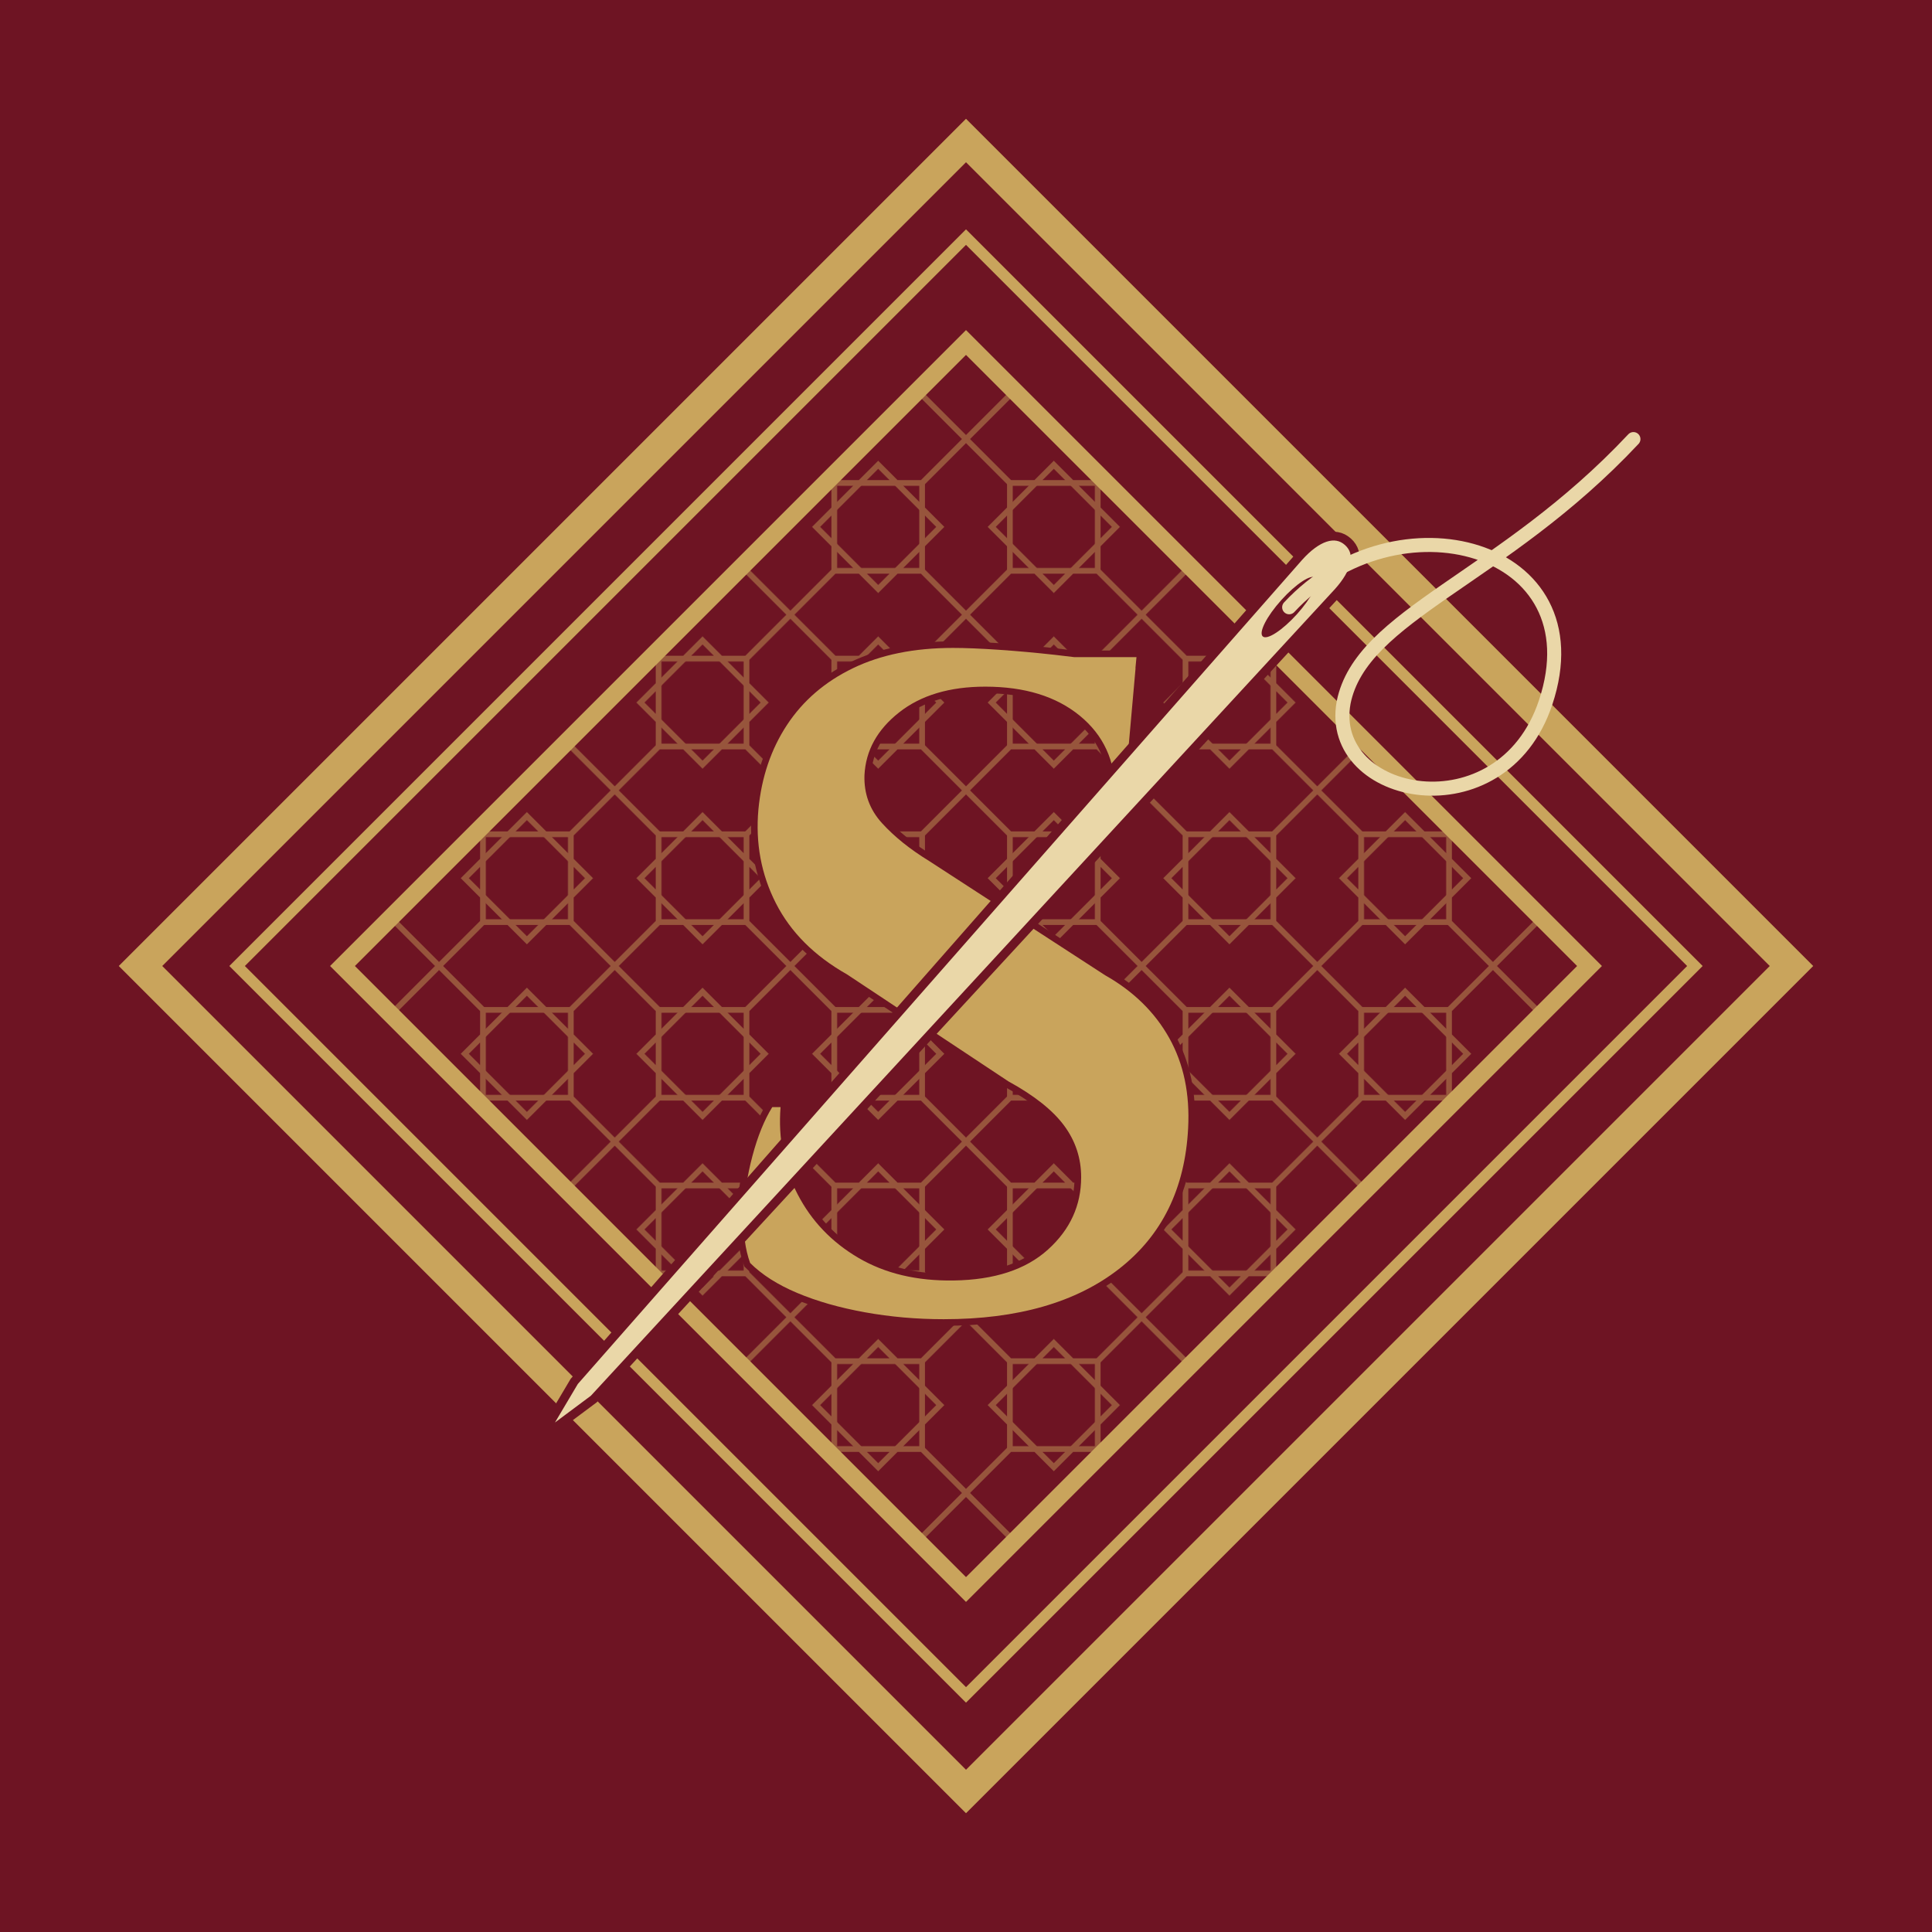
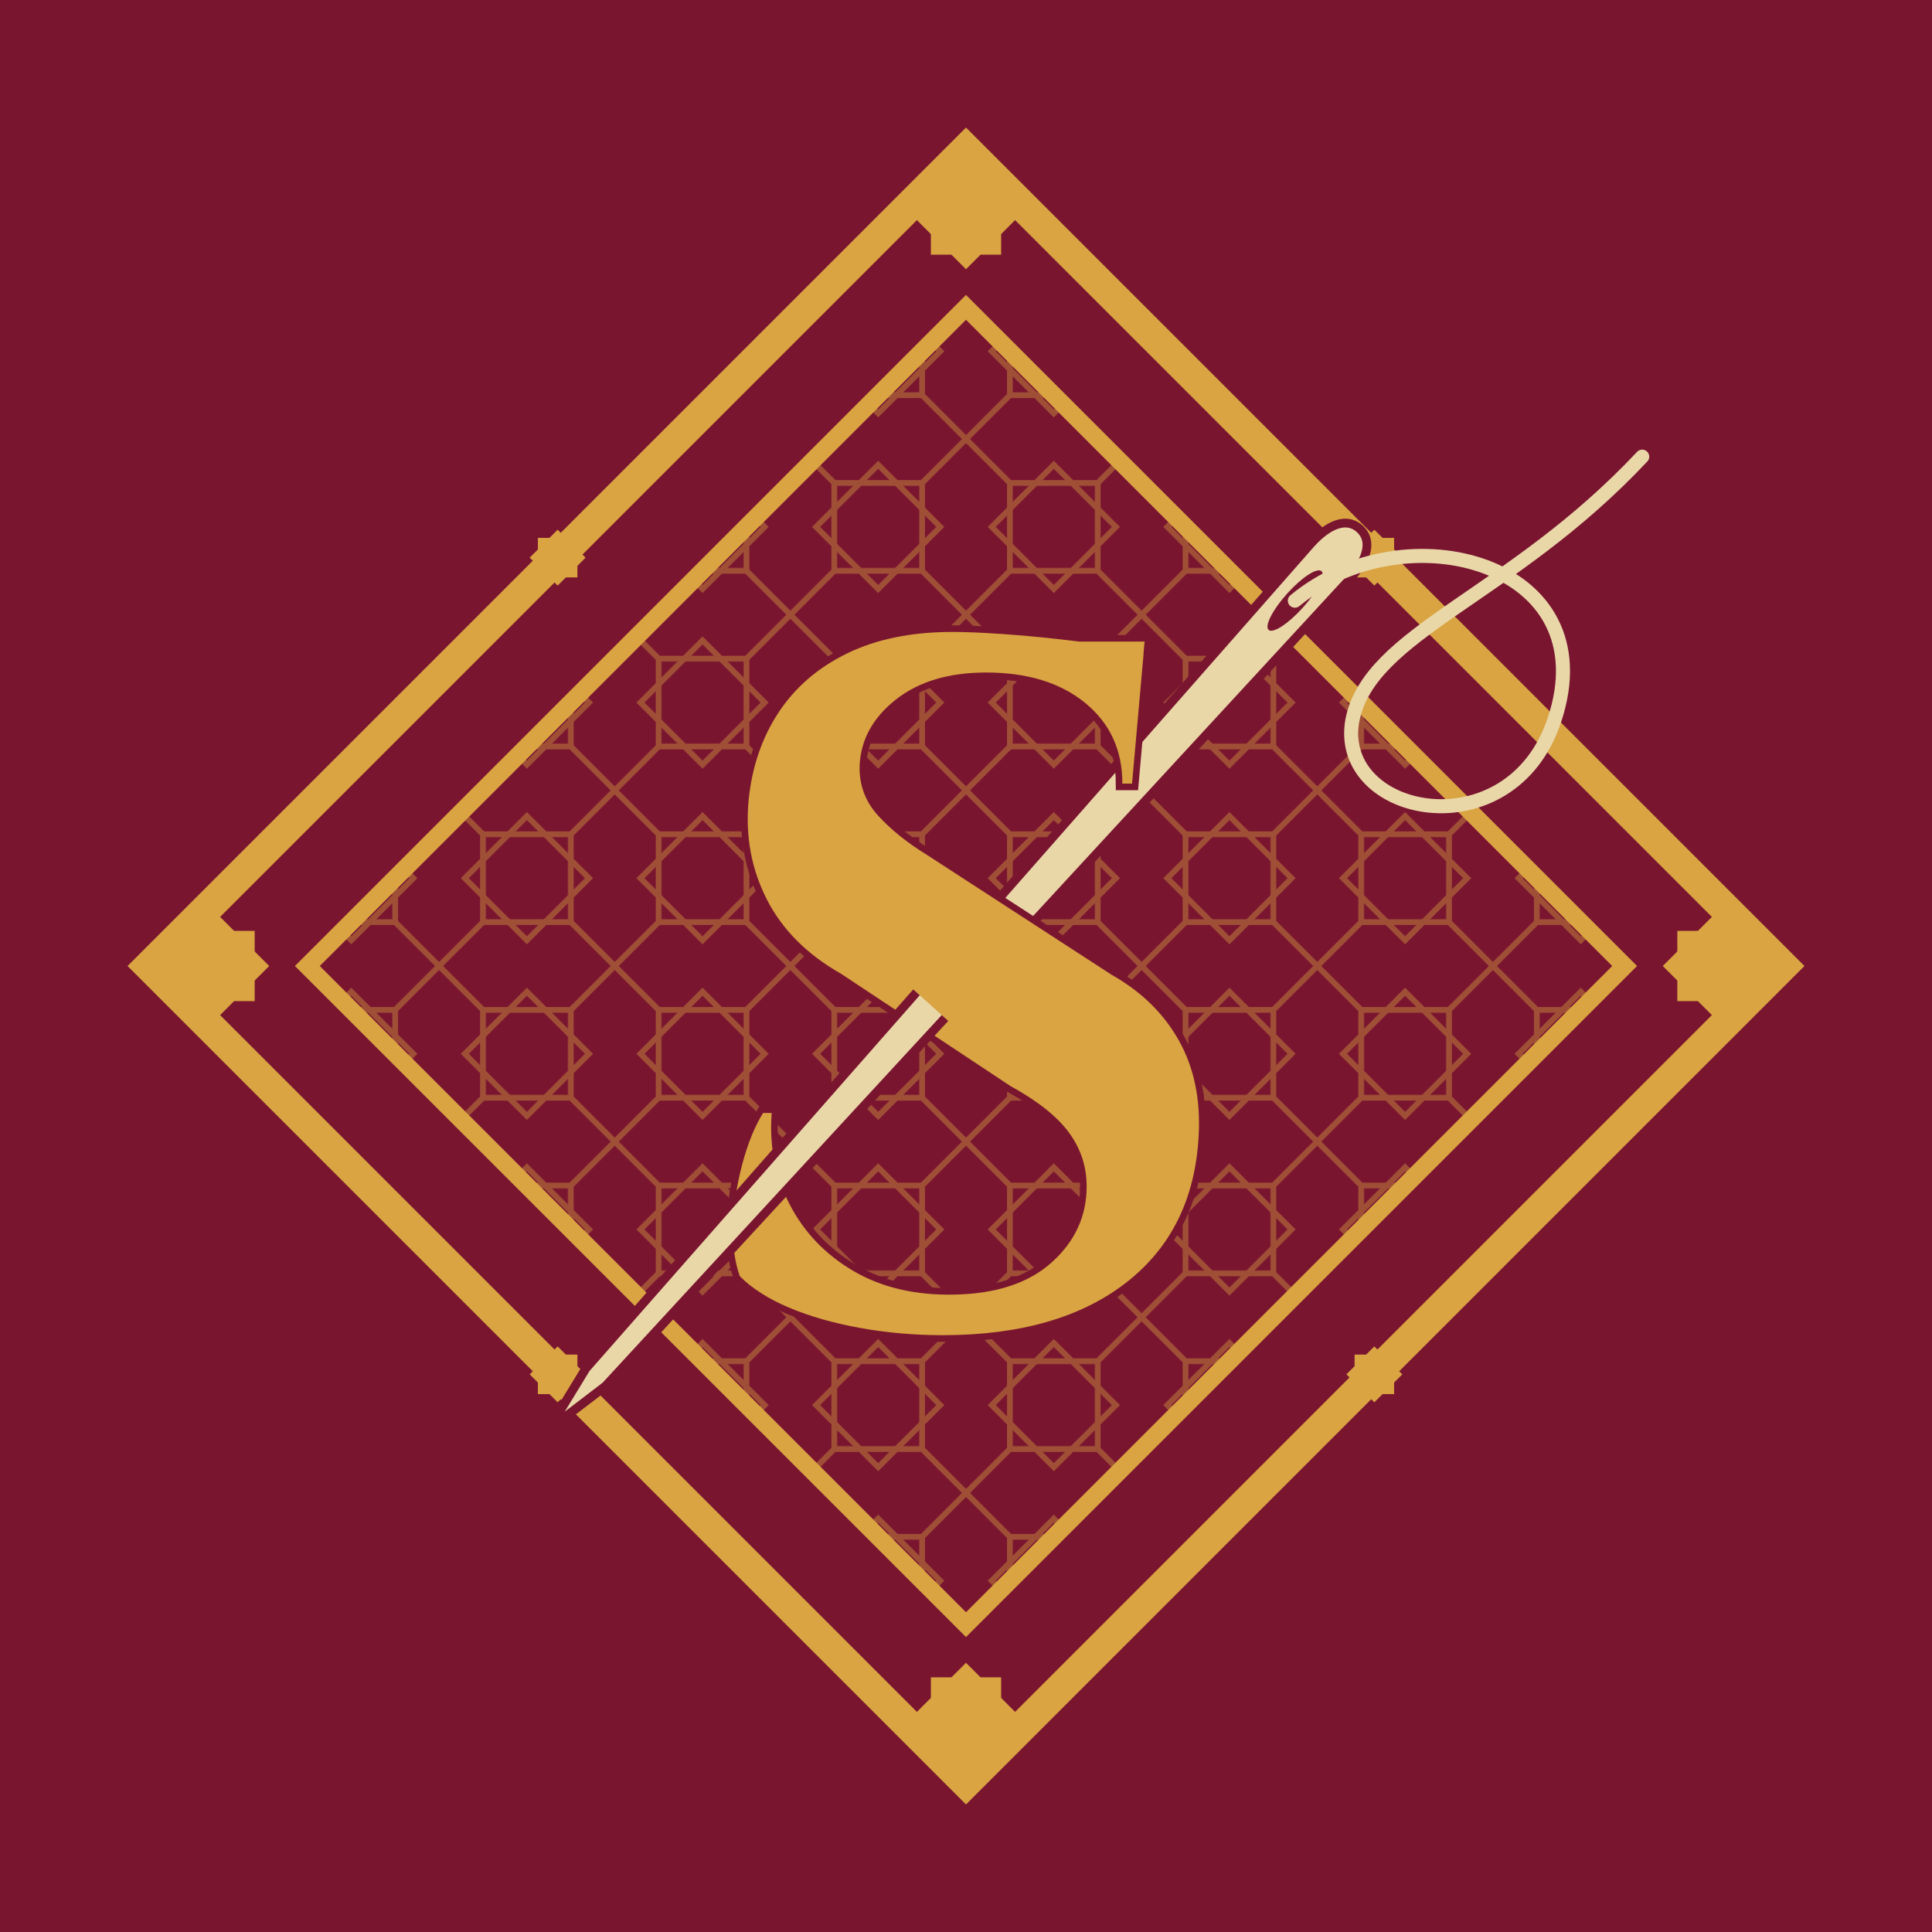
<svg xmlns="http://www.w3.org/2000/svg" viewBox="0 0 440.00 440.00" width="440" height="440">
-   <rect width="100%" height="100%" fill="#6E1423" />
+   <rect width="100%" height="100%" fill="#7A1530" />
  <g transform="translate(20.00,20.00) scale(1)">
    <defs>
      <pattern id="ze3" width="40" height="40" patternUnits="userSpaceOnUse">
-         <g fill="none" stroke="#C9A45C" stroke-width="1.3" opacity=".45">
+         <g fill="none" stroke="#D9A441" stroke-width="1.3" opacity=".4">
          <rect x="10" y="10" width="20" height="20" />
          <rect x="10" y="10" width="20" height="20" transform="rotate(45 20 20)" />
          <path d="M0 0 L10 10 M40 0 L30 10 M0 40 L10 30 M40 40 L30 30" />
        </g>
      </pattern>
      <clipPath id="ce3">
-         <polygon points="200.0,58.0 342.0,200.0 200.0,342.0 58.0,200.0" />
+         <polygon points="200.0,50.0 350.0,200.0 200.0,350.0 50.0,200.0" />
      </clipPath>
    </defs>
-     <polygon points="200.0,58.0 342.0,200.0 200.0,342.0 58.0,200.0" fill="#6E1423" />
+     <polygon points="200.0,50.0 350.0,200.0 200.0,350.0 50.0,200.0" fill="#7A1530" />
    <rect width="400.0" height="400.0" fill="url(#ze3)" clip-path="url(#ce3)" />
-     <polygon points="200.0,12.0 388.0,200.0 200.0,388.0 12.0,200.0" fill="none" stroke="#C9A45C" stroke-width="7" />
-     <polygon points="200.0,34.0 366.0,200.0 200.0,366.0 34.0,200.0" fill="none" stroke="#C9A45C" stroke-width="2.5" />
-     <polygon points="200.0,58.0 342.0,200.0 200.0,342.0 58.0,200.0" fill="none" stroke="#C9A45C" stroke-width="4" />
-     <path fill="#C9A45C" stroke="#6E1423" stroke-width="3" paint-order="stroke" d="M197.036 127.56Q201.236 127.56 207.431 127.98Q213.626 128.4 220.241 129.135Q226.856 129.87 231.791 130.605Q236.726 131.34 238.616 132.18L236.096 160.53H233.996Q233.996 149.61 225.911 142.995Q217.826 136.38 204.386 136.38Q192.206 136.38 184.751 142.26Q177.296 148.14 176.876 156.54Q176.666 162.84 180.866 167.46Q185.066 172.08 191.576 176.07L231.686 202.11Q241.346 207.57 246.281 216.39Q251.216 225.21 250.586 236.97Q249.536 257.55 234.836 268.995Q220.136 280.44 194.936 280.44Q185.696 280.44 176.981 278.865Q168.266 277.29 161.546 274.455Q154.826 271.62 150.836 267.63Q149.156 263.01 149.366 256.5Q149.576 249.99 151.361 243.27Q153.146 236.55 155.876 232.14H157.766Q156.926 242.85 161.651 251.985Q166.376 261.12 175.511 266.475Q184.646 271.83 197.246 271.62Q211.106 271.41 218.666 264.585Q226.226 257.76 226.226 248.1Q226.226 241.59 222.341 236.34Q218.456 231.09 209.636 226.26L172.886 201.9Q161.756 195.6 156.716 185.73Q151.676 175.86 152.726 164.31Q153.776 153.39 159.236 145.095Q164.696 136.8 174.251 132.18Q183.806 127.56 197.036 127.56ZM238.826 129.66 238.406 134.07H213.626V129.66Z" />
+     <polygon points="200.0,14.0 386.0,200.0 200.0,386.0 14.0,200.0" fill="none" stroke="#D9A441" stroke-width="7" />
+     <polygon points="200.0,50.0 350.0,200.0 200.0,350.0 50.0,200.0" fill="none" stroke="#D9A441" stroke-width="4" />
+     <rect x="192.0" y="22.0" width="16.0" height="16.0" fill="#D9A441" />
+     <rect x="192.0" y="22.0" width="16.0" height="16.0" fill="#D9A441" transform="rotate(45 200.0 30.0)" />
+     <rect x="362.0" y="192.0" width="16.0" height="16.0" fill="#D9A441" />
+     <rect x="362.0" y="192.0" width="16.0" height="16.0" fill="#D9A441" transform="rotate(45 370.0 200.0)" />
+     <rect x="192.0" y="362.0" width="16.0" height="16.0" fill="#D9A441" />
+     <rect x="192.0" y="362.0" width="16.0" height="16.0" fill="#D9A441" transform="rotate(45 200.0 370.0)" />
+     <rect x="22.0" y="192.0" width="16.0" height="16.0" fill="#D9A441" />
+     <rect x="22.0" y="192.0" width="16.0" height="16.0" fill="#D9A441" transform="rotate(45 30.0 200.0)" />
+     <rect x="288.5" y="102.5" width="9.0" height="9.0" fill="#D9A441" />
+     <rect x="288.5" y="102.5" width="9.0" height="9.0" fill="#D9A441" transform="rotate(45 293.0 107.0)" />
+     <rect x="288.5" y="288.5" width="9.0" height="9.0" fill="#D9A441" />
+     <rect x="288.5" y="288.5" width="9.0" height="9.0" fill="#D9A441" transform="rotate(45 293.0 293.0)" />
+     <rect x="102.5" y="288.5" width="9.0" height="9.0" fill="#D9A441" />
+     <rect x="102.5" y="288.5" width="9.0" height="9.0" fill="#D9A441" transform="rotate(45 107.0 293.0)" />
+     <rect x="102.5" y="102.5" width="9.0" height="9.0" fill="#D9A441" />
+     <rect x="102.5" y="102.5" width="9.0" height="9.0" fill="#D9A441" transform="rotate(45 107.0 107.0)" />
    <g transform="rotate(42 200.0 200.0)">
-       <path d="M200 70 C204 70 206 74 206 80 L203 330 L200 345 L197 330 L194 80 C194 74 196 70 200 70 Z" fill="#EAD7A8" stroke="#6E1423" stroke-width="2" />
-       <ellipse cx="200" cy="90" rx="2.4" ry="9" fill="#6E1423" />
+       <path d="M200 66 C204 66 206 70 206 76 L203 326 L200 342 L197 326 L194 76 C194 70 196 66 200 66 Z" fill="#EAD7A8" stroke="#7A1530" stroke-width="2" />
+       <ellipse cx="200" cy="88" rx="2.4" ry="9" fill="#7A1530" />
    </g>
-     <path d="M273.6 118.3 C298 92 344 104 332 140 C322 170 282 162 286 140 C290 120 322 112 352 80" fill="none" stroke="#EAD7A8" stroke-width="3.2" stroke-linecap="round" />
+     <path fill="#D9A441" stroke="#7A1530" stroke-width="3" paint-order="stroke" d="M196.895 123.92Q201.295 123.92 207.785 124.36Q214.275 124.8 221.205 125.57Q228.135 126.34 233.305 127.11Q238.475 127.88 240.455 128.76L237.815 158.46H235.615Q235.615 147.02 227.145 140.09Q218.675 133.16 204.595 133.16Q191.835 133.16 184.025 139.32Q176.215 145.48 175.775 154.28Q175.555 160.88 179.955 165.72Q184.355 170.56 191.175 174.74L233.195 202.02Q243.315 207.74 248.485 216.98Q253.655 226.22 252.995 238.54Q251.895 260.1 236.495 272.09Q221.095 284.08 194.695 284.08Q185.015 284.08 175.885 282.43Q166.755 280.78 159.715 277.81Q152.675 274.84 148.495 270.66Q146.735 265.82 146.955 259.0Q147.175 252.18 149.045 245.14Q150.915 238.1 153.775 233.48H155.755Q154.875 244.7 159.825 254.27Q164.775 263.84 174.345 269.45Q183.915 275.06 197.115 274.84Q211.635 274.62 219.555 267.47Q227.475 260.32 227.475 250.2Q227.475 243.38 223.405 237.88Q219.335 232.38 210.095 227.32L171.595 201.8Q159.935 195.2 154.655 184.86Q149.375 174.52 150.475 162.42Q151.575 150.98 157.295 142.29Q163.015 133.6 173.025 128.76Q183.035 123.92 196.895 123.92ZM240.675 126.12 240.235 130.74H214.275V126.12Z" />
+     <clipPath id="ne3">
+       <rect x="185" y="212" width="30" height="140" />
+     </clipPath>
+     <g transform="rotate(42 200.0 200.0)">
+       <g clip-path="url(#ne3)">
+         <path d="M200 66 C204 66 206 70 206 76 L203 326 L200 342 L197 326 L194 76 C194 70 196 66 200 66 Z" fill="#EAD7A8" stroke="#7A1530" stroke-width="2" />
+         <ellipse cx="200" cy="88" rx="2.4" ry="9" fill="#7A1530" />
+       </g>
+     </g>
+     <path d="M274.9 116.8 C300 96 346 108 334 144 C324 174 284 166 288 144 C292 124 324 116 354 84" fill="none" stroke="#EAD7A8" stroke-width="3.2" stroke-linecap="round" />
  </g>
</svg>
